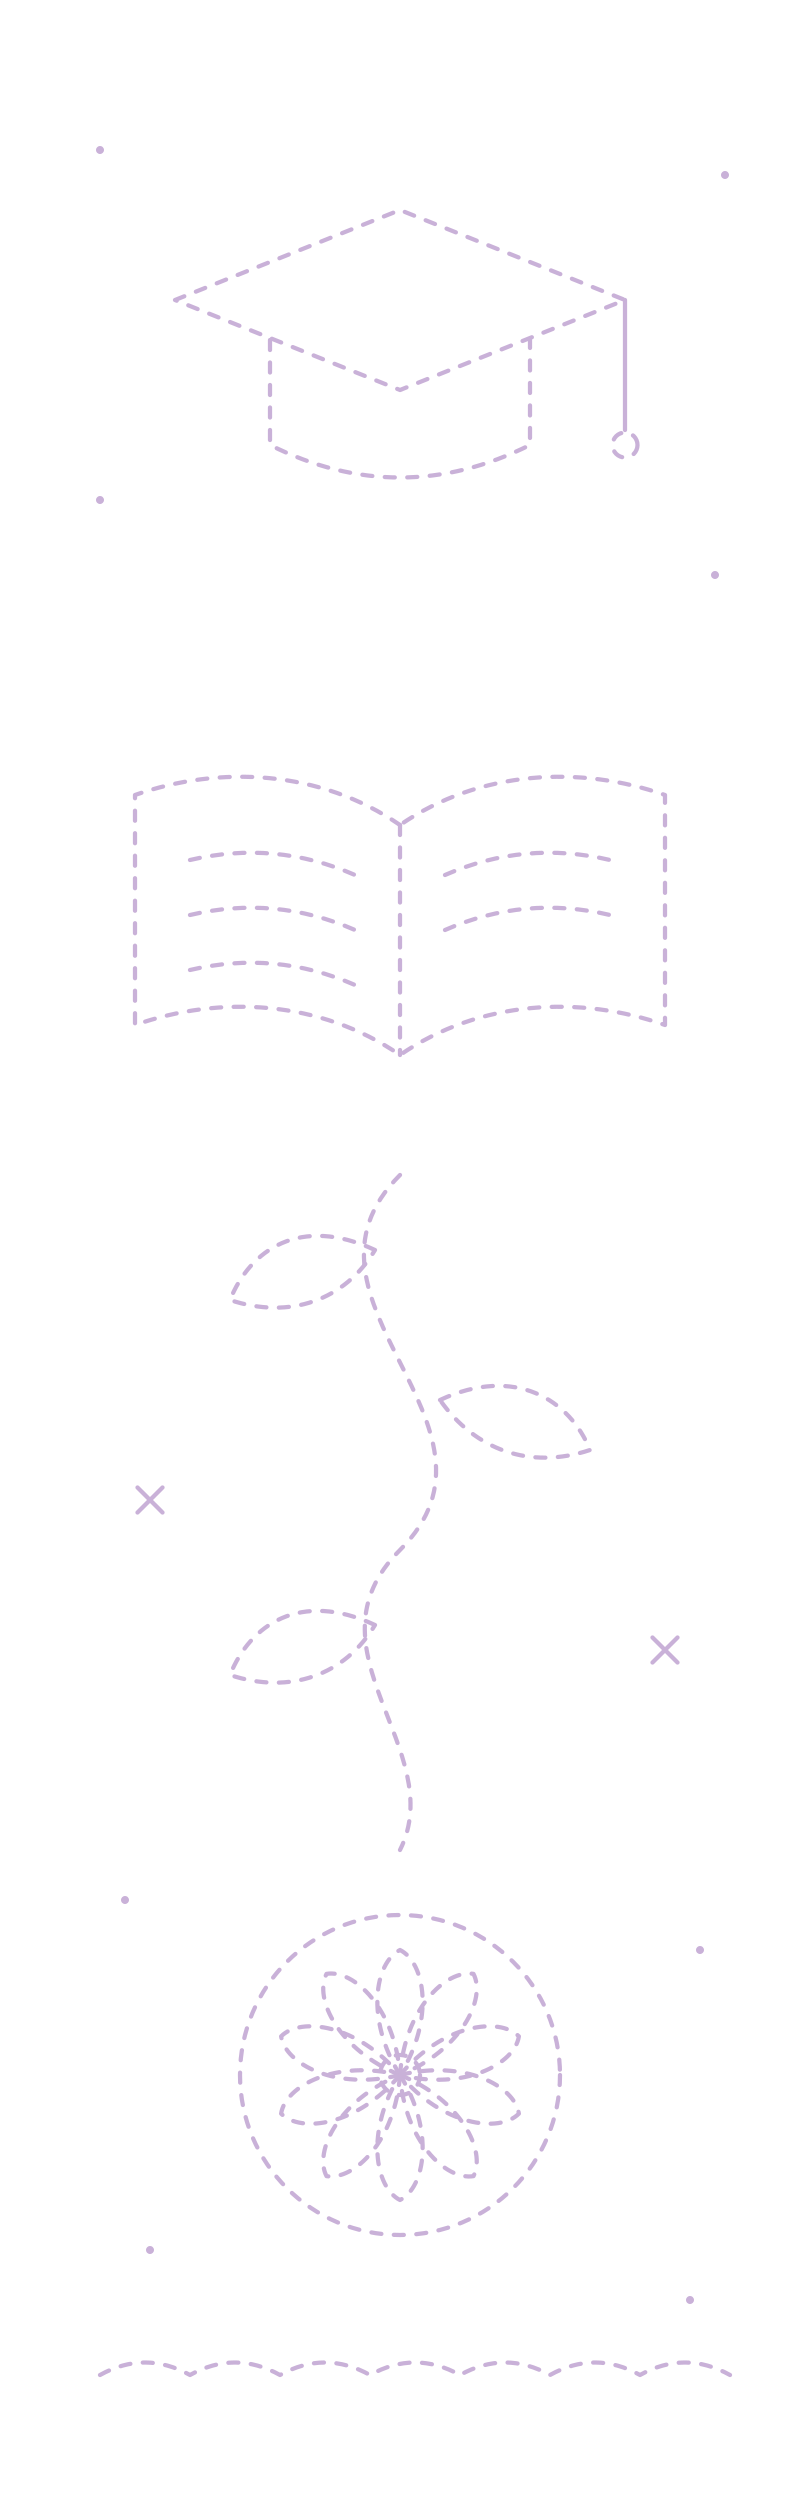
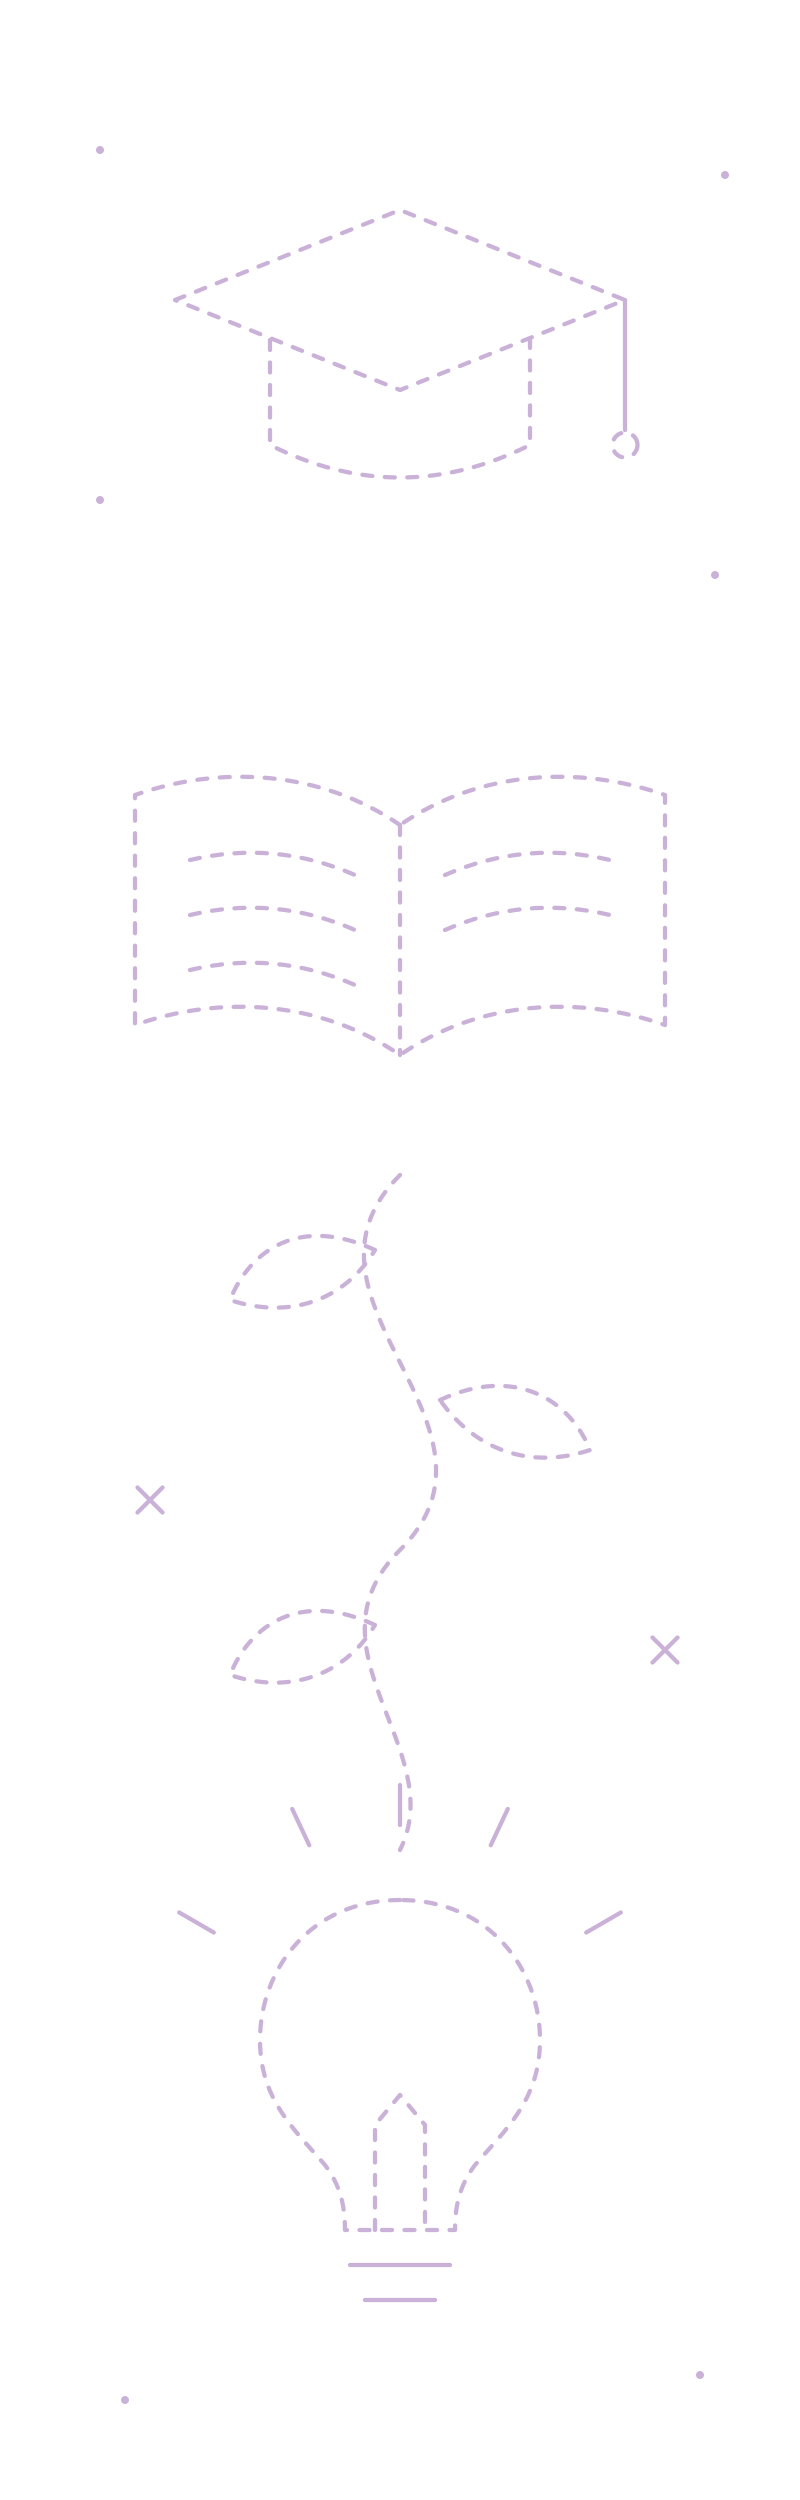
<svg xmlns="http://www.w3.org/2000/svg" viewBox="0 0 320 1000" fill="none" stroke="#c9b1d8" stroke-width="1.7" stroke-linecap="round" stroke-linejoin="round" stroke-dasharray="4 5">
  <path d="M70 120 L160 84 L250 120 L160 156 Z" />
  <path d="M108 136 L108 178 Q160 204 212 178 L212 136" />
  <path d="M250 120 L250 172" stroke-dasharray="none" />
  <circle cx="250" cy="178" r="5" />
  <circle cx="40" cy="60" r="1.6" fill="#c9b1d8" stroke="none" />
  <circle cx="290" cy="70" r="1.6" fill="#c9b1d8" stroke="none" />
  <circle cx="40" cy="200" r="1.6" fill="#c9b1d8" stroke="none" />
  <circle cx="286" cy="230" r="1.6" fill="#c9b1d8" stroke="none" />
  <path d="M160 330 C 128 308, 88 306, 54 318 L54 410 C 88 398, 128 400, 160 422 C 192 400, 232 398, 266 410 L266 318 C 232 306, 192 308, 160 330 Z" />
  <path d="M160 330 L160 422" />
  <path d="M76 344 Q110 336 142 350 M76 366 Q110 358 142 372 M76 388 Q110 380 142 394 M178 350 Q210 336 244 344 M178 372 Q210 358 244 366" />
  <path d="M160 470 C 110 520, 210 570, 160 620 C 120 660, 180 700, 160 740" />
  <path d="M150 500 C 120 486, 100 500, 92 520 C 116 528, 138 520, 150 500 Z" />
  <path d="M176 560 C 206 546, 228 560, 236 580 C 212 588, 190 580, 176 560 Z" />
  <path d="M150 650 C 120 636, 100 650, 92 670 C 116 678, 138 670, 150 650 Z" />
  <path d="M55 595 L65 605 M65 595 L55 605" stroke-dasharray="none" />
  <path d="M261 655 L271 665 M271 655 L261 665" stroke-dasharray="none" />
-   <path transform="rotate(0.0 160 830)" d="M160 830 C 146 807.5, 150 785.0, 160 780 C 170 785.0, 174 807.5, 160 830" />
-   <path transform="rotate(36.0 160 830)" d="M160 830 C 146 807.5, 150 785.0, 160 780 C 170 785.0, 174 807.5, 160 830" />
-   <path transform="rotate(72.0 160 830)" d="M160 830 C 146 807.5, 150 785.0, 160 780 C 170 785.0, 174 807.5, 160 830" />
-   <path transform="rotate(108.0 160 830)" d="M160 830 C 146 807.5, 150 785.0, 160 780 C 170 785.0, 174 807.5, 160 830" />
-   <path transform="rotate(144.0 160 830)" d="M160 830 C 146 807.5, 150 785.0, 160 780 C 170 785.0, 174 807.5, 160 830" />
-   <path transform="rotate(180.0 160 830)" d="M160 830 C 146 807.5, 150 785.0, 160 780 C 170 785.0, 174 807.5, 160 830" />
-   <path transform="rotate(216.0 160 830)" d="M160 830 C 146 807.5, 150 785.0, 160 780 C 170 785.0, 174 807.5, 160 830" />
-   <path transform="rotate(252.0 160 830)" d="M160 830 C 146 807.5, 150 785.0, 160 780 C 170 785.0, 174 807.5, 160 830" />
-   <path transform="rotate(288.0 160 830)" d="M160 830 C 146 807.5, 150 785.0, 160 780 C 170 785.0, 174 807.5, 160 830" />
-   <path transform="rotate(324.0 160 830)" d="M160 830 C 146 807.5, 150 785.0, 160 780 C 170 785.0, 174 807.5, 160 830" />
-   <circle cx="160" cy="830" r="8" />
-   <circle cx="160" cy="830" r="64" />
-   <path d="M40 950 q 18.0 -10 36 0 q 18.0 -10 36 0 q 18.0 -10 36 0 q 18.0 -10 36 0 q 18.0 -10 36 0 q 18.0 -10 36 0 q 18.0 -10 36 0" />
-   <circle cx="50" cy="760" r="1.6" fill="#c9b1d8" stroke="none" />
-   <circle cx="280" cy="780" r="1.6" fill="#c9b1d8" stroke="none" />
-   <circle cx="60" cy="900" r="1.6" fill="#c9b1d8" stroke="none" />
-   <circle cx="276" cy="920" r="1.6" fill="#c9b1d8" stroke="none" />
+   <path d="M160 760 C 124 760, 104 788, 104 816 C 104 840, 118 852, 130 866 C 136 874, 138 882, 138 892 H182 C 182 882, 184 874, 190 866 C 202 852, 216 840, 216 816 C 216 788, 196 760, 160 760 Z" />
+   <path d="M140 906 H180 M146 920 H174" stroke-dasharray="none" />
+   <path d="M150 892 V850 L160 838 L170 850 V892" />
+   <path d="M85.5 773.0 L71.7 765.0" stroke-dasharray="none" />
+   <path d="M123.7 738.1 L116.9 723.6" stroke-dasharray="none" />
+   <path d="M160.0 730.0 L160.0 714.0" stroke-dasharray="none" />
+   <path d="M196.3 738.1 L203.1 723.6" stroke-dasharray="none" />
+   <path d="M234.5 773.0 L248.3 765.0" stroke-dasharray="none" />
+   <circle cx="50" cy="960" r="1.6" fill="#c9b1d8" stroke="none" />
+   <circle cx="280" cy="950" r="1.6" fill="#c9b1d8" stroke="none" />
</svg>
